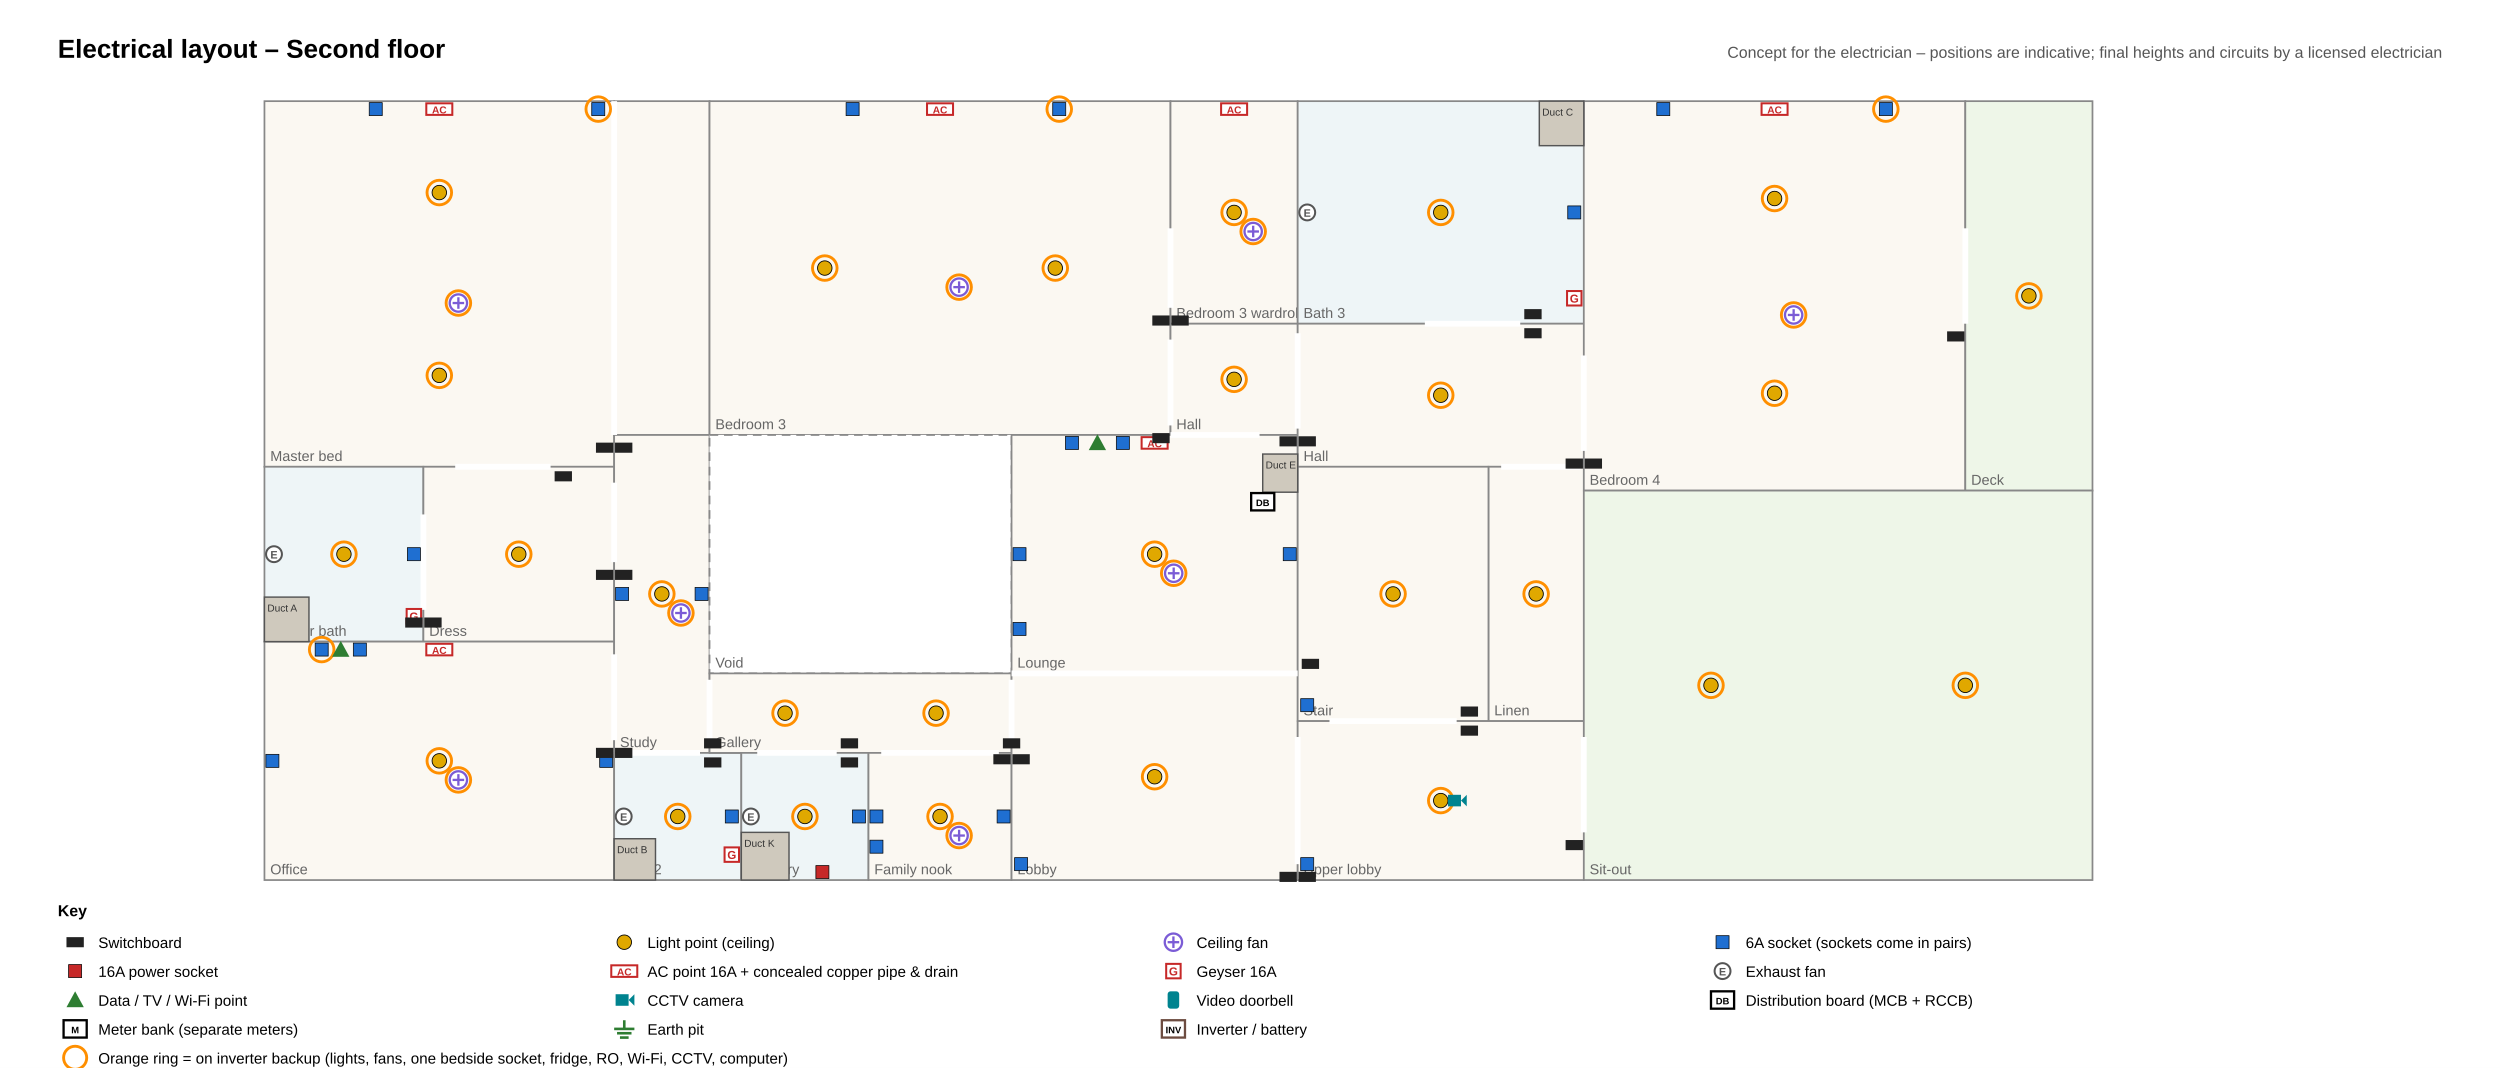
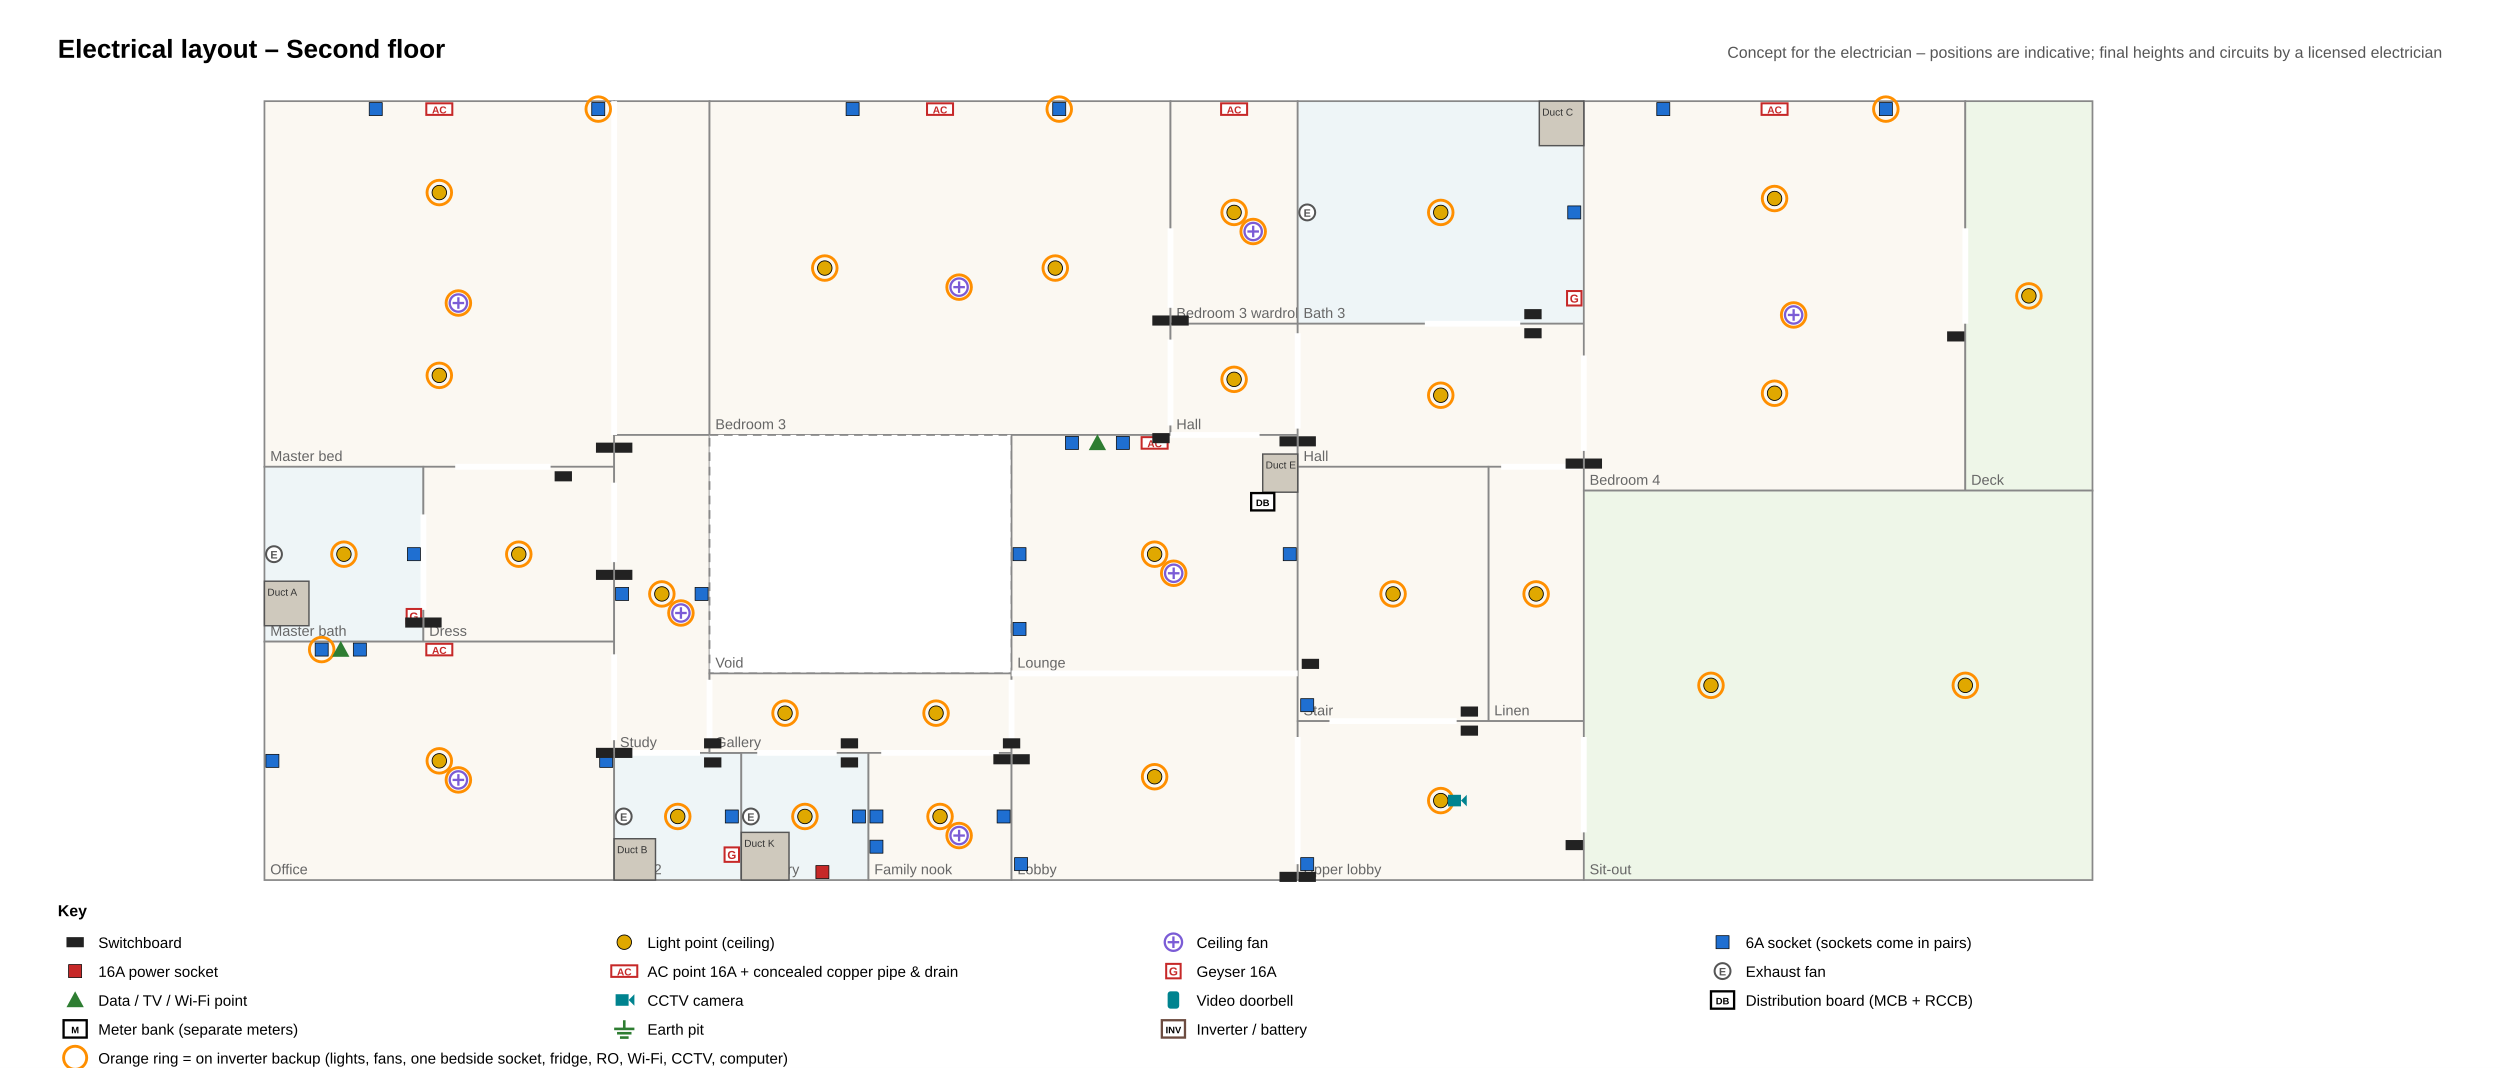
<svg xmlns="http://www.w3.org/2000/svg" width="1730" height="739" viewBox="0 0 1730 739" font-family="Arial, sans-serif">
  <rect width="100%" height="100%" fill="#fff" />
  <text x="40" y="40" font-size="18" font-weight="bold">Electrical layout – Second floor</text>
  <text x="1690" y="40" font-size="11" text-anchor="end" fill="#555">Concept for the electrician – positions are indicative; final heights and circuits by a licensed electrician</text>
  <rect x="183" y="70" width="242" height="253" fill="#fbf8f2" stroke="#888" stroke-width="1.2" />
  <text x="187" y="319" font-size="10" fill="#666">Master bed</text>
  <rect x="425" y="70" width="66" height="231" fill="#fbf8f2" stroke="#888" stroke-width="1.2" />
  <rect x="183" y="323" width="110" height="121" fill="#eef5f7" stroke="#888" stroke-width="1.2" />
  <text x="187" y="440" font-size="10" fill="#666">Master bath</text>
  <rect x="293" y="323" width="132" height="121" fill="#fbf8f2" stroke="#888" stroke-width="1.2" />
  <text x="297" y="440" font-size="10" fill="#666">Dress</text>
  <rect x="183" y="444" width="242" height="165" fill="#fbf8f2" stroke="#888" stroke-width="1.2" />
  <text x="187" y="605" font-size="10" fill="#666">Office</text>
  <rect x="491" y="70" width="319" height="231" fill="#fbf8f2" stroke="#888" stroke-width="1.2" />
  <text x="495" y="297" font-size="10" fill="#666">Bedroom 3</text>
  <rect x="810" y="70" width="88" height="154" fill="#fbf8f2" stroke="#888" stroke-width="1.2" />
  <text x="814" y="220" font-size="10" fill="#666">Bedroom 3 wardrobe</text>
  <rect x="810" y="224" width="88" height="77" fill="#fbf8f2" stroke="#888" stroke-width="1.2" />
  <text x="814" y="297" font-size="10" fill="#666">Hall</text>
  <rect x="425" y="301" width="66" height="220" fill="#fbf8f2" stroke="#888" stroke-width="1.2" />
  <text x="429" y="517" font-size="10" fill="#666">Study</text>
  <rect x="425" y="521" width="88" height="88" fill="#eef5f7" stroke="#888" stroke-width="1.2" />
  <text x="429" y="605" font-size="10" fill="#666">Bath 2</text>
  <rect x="491" y="301" width="209" height="165" fill="#fff" stroke="#888" stroke-width="1.2" stroke-dasharray="6 4" />
  <text x="495" y="462" font-size="10" fill="#666">Void</text>
  <rect x="491" y="466" width="209" height="55" fill="#fbf8f2" stroke="#888" stroke-width="1.2" />
  <text x="495" y="517" font-size="10" fill="#666">Gallery</text>
  <rect x="513" y="521" width="88" height="88" fill="#eef5f7" stroke="#888" stroke-width="1.2" />
  <text x="517" y="605" font-size="10" fill="#666">Laundry</text>
  <rect x="601" y="521" width="99" height="88" fill="#fbf8f2" stroke="#888" stroke-width="1.2" />
  <text x="605" y="605" font-size="10" fill="#666">Family nook</text>
  <rect x="700" y="301" width="198" height="165" fill="#fbf8f2" stroke="#888" stroke-width="1.2" />
  <text x="704" y="462" font-size="10" fill="#666">Lounge</text>
  <rect x="700" y="466" width="198" height="143" fill="#fbf8f2" stroke="#888" stroke-width="1.2" />
  <text x="704" y="605" font-size="10" fill="#666">Lobby</text>
  <rect x="898" y="70" width="198" height="154" fill="#eef5f7" stroke="#888" stroke-width="1.2" />
  <text x="902" y="220" font-size="10" fill="#666">Bath 3</text>
  <rect x="898" y="224" width="198" height="99" fill="#fbf8f2" stroke="#888" stroke-width="1.2" />
  <text x="902" y="319" font-size="10" fill="#666">Hall</text>
  <rect x="1030" y="323" width="66" height="176" fill="#fbf8f2" stroke="#888" stroke-width="1.2" />
  <text x="1034" y="495" font-size="10" fill="#666">Linen</text>
  <rect x="898" y="323" width="132" height="176" fill="#fbf8f2" stroke="#888" stroke-width="1.2" />
  <text x="902" y="495" font-size="10" fill="#666">Stair</text>
  <rect x="898" y="499" width="198" height="110" fill="#fbf8f2" stroke="#888" stroke-width="1.2" />
  <text x="902" y="605" font-size="10" fill="#666">Upper lobby</text>
  <rect x="1096" y="70" width="264" height="269.5" fill="#fbf8f2" stroke="#888" stroke-width="1.2" />
  <text x="1100" y="335.5" font-size="10" fill="#666">Bedroom 4</text>
  <rect x="1360" y="70" width="88" height="269.5" fill="#eef6e8" stroke="#888" stroke-width="1.2" />
  <text x="1364" y="335.5" font-size="10" fill="#666">Deck</text>
  <rect x="1096" y="339.5" width="352" height="269.5" fill="#eef6e8" stroke="#888" stroke-width="1.2" />
  <text x="1100" y="605" font-size="10" fill="#666">Sit-out</text>
  <line x1="700" y1="466" x2="898" y2="466" stroke="#fff" stroke-width="4" />
  <line x1="898" y1="510" x2="898" y2="598" stroke="#fff" stroke-width="4" />
  <line x1="920" y1="499" x2="1008" y2="499" stroke="#fff" stroke-width="4" />
  <line x1="1096" y1="510" x2="1096" y2="576" stroke="#fff" stroke-width="4" />
  <line x1="898" y1="230.6" x2="898" y2="296.6" stroke="#fff" stroke-width="4" />
  <line x1="810" y1="301" x2="871.6" y2="301" stroke="#fff" stroke-width="4" />
  <line x1="810" y1="235" x2="810" y2="294.4" stroke="#fff" stroke-width="4" />
  <line x1="810" y1="158" x2="810" y2="213" stroke="#fff" stroke-width="4" />
  <line x1="425" y1="70" x2="425" y2="301" stroke="#fff" stroke-width="4" />
  <line x1="986" y1="224" x2="1052" y2="224" stroke="#fff" stroke-width="4" />
  <line x1="1096" y1="246" x2="1096" y2="312" stroke="#fff" stroke-width="4" />
  <line x1="1038.8" y1="323" x2="1093.8" y2="323" stroke="#fff" stroke-width="4" />
  <line x1="1360" y1="158" x2="1360" y2="224" stroke="#fff" stroke-width="4" />
  <line x1="425" y1="334" x2="425" y2="389" stroke="#fff" stroke-width="4" />
  <line x1="315" y1="323" x2="381" y2="323" stroke="#fff" stroke-width="4" />
  <line x1="293" y1="356" x2="293" y2="422" stroke="#fff" stroke-width="4" />
  <line x1="425" y1="452.8" x2="425" y2="512.2" stroke="#fff" stroke-width="4" />
  <line x1="431.6" y1="521" x2="484.4" y2="521" stroke="#fff" stroke-width="4" />
  <line x1="491" y1="470.4" x2="491" y2="516.6" stroke="#fff" stroke-width="4" />
  <line x1="700" y1="470.4" x2="700" y2="516.6" stroke="#fff" stroke-width="4" />
  <line x1="524" y1="521" x2="579" y2="521" stroke="#fff" stroke-width="4" />
  <line x1="609.8" y1="521" x2="691.2" y2="521" stroke="#fff" stroke-width="4" />
-   <rect x="183" y="413.2" width="30.8" height="30.8" fill="#cfc9bd" stroke="#555" />
-   <text x="185" y="423.2" font-size="7" fill="#333">Duct A</text>
+   <rect x="183" y="402.2" width="30.8" height="30.8" fill="#cfc9bd" stroke="#555" />
+   <text x="185" y="412.2" font-size="7" fill="#333">Duct A</text>
  <rect x="425" y="580.4" width="28.6" height="28.6" fill="#cfc9bd" stroke="#555" />
  <text x="427" y="590.4" font-size="7" fill="#333">Duct B</text>
  <rect x="513" y="576" width="33" height="33" fill="#cfc9bd" stroke="#555" />
  <text x="515" y="586" font-size="7" fill="#333">Duct K</text>
  <rect x="1065.2" y="70" width="30.8" height="30.8" fill="#cfc9bd" stroke="#555" />
  <text x="1067.2" y="80" font-size="7" fill="#333">Duct C</text>
  <rect x="873.8" y="314.2" width="24.2" height="26.4" fill="#cfc9bd" stroke="#555" />
  <text x="875.8" y="324.2" font-size="7" fill="#333">Duct E</text>
  <circle cx="304" cy="133.25" r="8.5" fill="none" stroke="#ff8f00" stroke-width="2" />
  <circle cx="304" cy="133.25" r="5" fill="#e0a800" stroke="#000" stroke-width="0.6" />
  <circle cx="304" cy="259.75" r="8.5" fill="none" stroke="#ff8f00" stroke-width="2" />
  <circle cx="304" cy="259.75" r="5" fill="#e0a800" stroke="#000" stroke-width="0.6" />
  <circle cx="317.2" cy="209.7" r="8.5" fill="none" stroke="#ff8f00" stroke-width="2" />
  <circle cx="317.2" cy="209.7" r="6" fill="#fff" stroke="#7b5cd6" stroke-width="1.6" />
  <path d="M313.2 209.7L321.2 209.7M317.2 205.7L317.2 213.7" stroke="#7b5cd6" stroke-width="1.6" />
  <rect x="295" y="71.5" width="18" height="8" fill="#fff" stroke="#c62828" stroke-width="1.4" />
  <text x="304" y="78.5" font-size="7" text-anchor="middle" fill="#c62828" font-weight="bold">AC</text>
  <circle cx="238" cy="383.5" r="8.5" fill="none" stroke="#ff8f00" stroke-width="2" />
  <circle cx="238" cy="383.5" r="5" fill="#e0a800" stroke="#000" stroke-width="0.6" />
  <circle cx="189.6" cy="383.5" r="5.5" fill="#fff" stroke="#555" stroke-width="1.4" />
  <text x="189.6" y="386.5" font-size="7.5" text-anchor="middle" fill="#555" font-weight="bold">E</text>
  <rect x="281.4" y="421.4" width="10" height="10" fill="#fff" stroke="#c62828" stroke-width="1.4" />
  <text x="286.4" y="429.4" font-size="8" text-anchor="middle" fill="#c62828" font-weight="bold">G</text>
  <rect x="281.9" y="379" width="9" height="9" fill="#1f6fd1" stroke="#000" stroke-width="0.5" />
  <circle cx="359" cy="383.5" r="8.5" fill="none" stroke="#ff8f00" stroke-width="2" />
  <circle cx="359" cy="383.5" r="5" fill="#e0a800" stroke="#000" stroke-width="0.6" />
  <circle cx="304" cy="526.5" r="8.5" fill="none" stroke="#ff8f00" stroke-width="2" />
  <circle cx="304" cy="526.5" r="5" fill="#e0a800" stroke="#000" stroke-width="0.6" />
  <circle cx="317.2" cy="539.7" r="8.5" fill="none" stroke="#ff8f00" stroke-width="2" />
  <circle cx="317.2" cy="539.7" r="6" fill="#fff" stroke="#7b5cd6" stroke-width="1.6" />
  <path d="M313.2 539.7L321.2 539.7M317.2 535.7L317.2 543.7" stroke="#7b5cd6" stroke-width="1.6" />
  <rect x="295" y="445.5" width="18" height="8" fill="#fff" stroke="#c62828" stroke-width="1.4" />
  <text x="304" y="452.5" font-size="7" text-anchor="middle" fill="#c62828" font-weight="bold">AC</text>
  <rect x="184" y="522" width="9" height="9" fill="#1f6fd1" stroke="#000" stroke-width="0.5" />
  <rect x="415" y="522" width="9" height="9" fill="#1f6fd1" stroke="#000" stroke-width="0.5" />
  <circle cx="570.75" cy="185.5" r="8.5" fill="none" stroke="#ff8f00" stroke-width="2" />
  <circle cx="570.75" cy="185.5" r="5" fill="#e0a800" stroke="#000" stroke-width="0.6" />
  <circle cx="730.25" cy="185.5" r="8.5" fill="none" stroke="#ff8f00" stroke-width="2" />
  <circle cx="730.25" cy="185.5" r="5" fill="#e0a800" stroke="#000" stroke-width="0.6" />
  <circle cx="663.7" cy="198.7" r="8.5" fill="none" stroke="#ff8f00" stroke-width="2" />
  <circle cx="663.7" cy="198.7" r="6" fill="#fff" stroke="#7b5cd6" stroke-width="1.6" />
  <path d="M659.7 198.7L667.7 198.7M663.7 194.7L663.7 202.7" stroke="#7b5cd6" stroke-width="1.6" />
  <rect x="641.5" y="71.5" width="18" height="8" fill="#fff" stroke="#c62828" stroke-width="1.4" />
  <text x="650.5" y="78.5" font-size="7" text-anchor="middle" fill="#c62828" font-weight="bold">AC</text>
  <circle cx="854" cy="147" r="8.5" fill="none" stroke="#ff8f00" stroke-width="2" />
  <circle cx="854" cy="147" r="5" fill="#e0a800" stroke="#000" stroke-width="0.6" />
  <circle cx="867.2" cy="160.2" r="8.5" fill="none" stroke="#ff8f00" stroke-width="2" />
  <circle cx="867.2" cy="160.2" r="6" fill="#fff" stroke="#7b5cd6" stroke-width="1.6" />
  <path d="M863.2 160.2L871.2 160.2M867.2 156.2L867.2 164.2" stroke="#7b5cd6" stroke-width="1.6" />
  <rect x="845" y="71.5" width="18" height="8" fill="#fff" stroke="#c62828" stroke-width="1.4" />
  <text x="854" y="78.5" font-size="7" text-anchor="middle" fill="#c62828" font-weight="bold">AC</text>
  <circle cx="854" cy="262.5" r="8.5" fill="none" stroke="#ff8f00" stroke-width="2" />
  <circle cx="854" cy="262.5" r="5" fill="#e0a800" stroke="#000" stroke-width="0.6" />
  <circle cx="458" cy="411" r="8.5" fill="none" stroke="#ff8f00" stroke-width="2" />
  <circle cx="458" cy="411" r="5" fill="#e0a800" stroke="#000" stroke-width="0.6" />
  <circle cx="471.2" cy="424.2" r="8.5" fill="none" stroke="#ff8f00" stroke-width="2" />
  <circle cx="471.2" cy="424.2" r="6" fill="#fff" stroke="#7b5cd6" stroke-width="1.6" />
  <path d="M467.2 424.2L475.2 424.2M471.2 420.2L471.2 428.2" stroke="#7b5cd6" stroke-width="1.6" />
  <rect x="426" y="406.5" width="9" height="9" fill="#1f6fd1" stroke="#000" stroke-width="0.5" />
  <rect x="481" y="406.5" width="9" height="9" fill="#1f6fd1" stroke="#000" stroke-width="0.5" />
  <circle cx="469" cy="565" r="8.5" fill="none" stroke="#ff8f00" stroke-width="2" />
  <circle cx="469" cy="565" r="5" fill="#e0a800" stroke="#000" stroke-width="0.6" />
  <circle cx="431.6" cy="565" r="5.5" fill="#fff" stroke="#555" stroke-width="1.4" />
  <text x="431.6" y="568" font-size="7.5" text-anchor="middle" fill="#555" font-weight="bold">E</text>
  <rect x="501.4" y="586.4" width="10" height="10" fill="#fff" stroke="#c62828" stroke-width="1.4" />
  <text x="506.4" y="594.4" font-size="8" text-anchor="middle" fill="#c62828" font-weight="bold">G</text>
  <rect x="501.9" y="560.5" width="9" height="9" fill="#1f6fd1" stroke="#000" stroke-width="0.5" />
  <circle cx="543.25" cy="493.5" r="8.5" fill="none" stroke="#ff8f00" stroke-width="2" />
  <circle cx="543.25" cy="493.5" r="5" fill="#e0a800" stroke="#000" stroke-width="0.6" />
  <circle cx="647.75" cy="493.5" r="8.5" fill="none" stroke="#ff8f00" stroke-width="2" />
  <circle cx="647.75" cy="493.5" r="5" fill="#e0a800" stroke="#000" stroke-width="0.6" />
  <circle cx="557" cy="565" r="8.5" fill="none" stroke="#ff8f00" stroke-width="2" />
  <circle cx="557" cy="565" r="5" fill="#e0a800" stroke="#000" stroke-width="0.6" />
  <circle cx="519.6" cy="565" r="5.5" fill="#fff" stroke="#555" stroke-width="1.4" />
  <text x="519.6" y="568" font-size="7.5" text-anchor="middle" fill="#555" font-weight="bold">E</text>
  <rect x="589.9" y="560.5" width="9" height="9" fill="#1f6fd1" stroke="#000" stroke-width="0.5" />
  <circle cx="650.5" cy="565" r="8.5" fill="none" stroke="#ff8f00" stroke-width="2" />
  <circle cx="650.5" cy="565" r="5" fill="#e0a800" stroke="#000" stroke-width="0.6" />
  <circle cx="663.7" cy="578.2" r="8.5" fill="none" stroke="#ff8f00" stroke-width="2" />
  <circle cx="663.7" cy="578.2" r="6" fill="#fff" stroke="#7b5cd6" stroke-width="1.6" />
  <path d="M659.7 578.2L667.7 578.2M663.7 574.2L663.7 582.2" stroke="#7b5cd6" stroke-width="1.6" />
  <rect x="602" y="560.5" width="9" height="9" fill="#1f6fd1" stroke="#000" stroke-width="0.5" />
  <rect x="690" y="560.5" width="9" height="9" fill="#1f6fd1" stroke="#000" stroke-width="0.5" />
  <circle cx="799" cy="383.5" r="8.5" fill="none" stroke="#ff8f00" stroke-width="2" />
  <circle cx="799" cy="383.5" r="5" fill="#e0a800" stroke="#000" stroke-width="0.6" />
  <circle cx="812.2" cy="396.7" r="8.5" fill="none" stroke="#ff8f00" stroke-width="2" />
  <circle cx="812.2" cy="396.7" r="6" fill="#fff" stroke="#7b5cd6" stroke-width="1.6" />
  <path d="M808.2 396.7L816.2 396.7M812.2 392.7L812.2 400.7" stroke="#7b5cd6" stroke-width="1.6" />
  <rect x="790" y="302.5" width="18" height="8" fill="#fff" stroke="#c62828" stroke-width="1.4" />
  <text x="799" y="309.5" font-size="7" text-anchor="middle" fill="#c62828" font-weight="bold">AC</text>
  <rect x="701" y="379" width="9" height="9" fill="#1f6fd1" stroke="#000" stroke-width="0.5" />
  <rect x="888" y="379" width="9" height="9" fill="#1f6fd1" stroke="#000" stroke-width="0.5" />
  <circle cx="799" cy="537.5" r="8.5" fill="none" stroke="#ff8f00" stroke-width="2" />
  <circle cx="799" cy="537.5" r="5" fill="#e0a800" stroke="#000" stroke-width="0.6" />
  <rect x="702.1" y="593.5" width="9" height="9" fill="#1f6fd1" stroke="#000" stroke-width="0.5" />
  <circle cx="997" cy="147" r="8.5" fill="none" stroke="#ff8f00" stroke-width="2" />
  <circle cx="997" cy="147" r="5" fill="#e0a800" stroke="#000" stroke-width="0.6" />
  <circle cx="904.6" cy="147" r="5.5" fill="#fff" stroke="#555" stroke-width="1.4" />
  <text x="904.6" y="150" font-size="7.5" text-anchor="middle" fill="#555" font-weight="bold">E</text>
  <rect x="1084.4" y="201.4" width="10" height="10" fill="#fff" stroke="#c62828" stroke-width="1.4" />
  <text x="1089.4" y="209.4" font-size="8" text-anchor="middle" fill="#c62828" font-weight="bold">G</text>
  <rect x="1084.9" y="142.5" width="9" height="9" fill="#1f6fd1" stroke="#000" stroke-width="0.5" />
  <circle cx="997" cy="273.5" r="8.5" fill="none" stroke="#ff8f00" stroke-width="2" />
  <circle cx="997" cy="273.5" r="5" fill="#e0a800" stroke="#000" stroke-width="0.6" />
  <circle cx="1063" cy="411" r="8.5" fill="none" stroke="#ff8f00" stroke-width="2" />
  <circle cx="1063" cy="411" r="5" fill="#e0a800" stroke="#000" stroke-width="0.6" />
  <circle cx="964" cy="411" r="8.5" fill="none" stroke="#ff8f00" stroke-width="2" />
  <circle cx="964" cy="411" r="5" fill="#e0a800" stroke="#000" stroke-width="0.6" />
  <rect x="900.1" y="483.5" width="9" height="9" fill="#1f6fd1" stroke="#000" stroke-width="0.5" />
  <circle cx="997" cy="554" r="8.5" fill="none" stroke="#ff8f00" stroke-width="2" />
  <circle cx="997" cy="554" r="5" fill="#e0a800" stroke="#000" stroke-width="0.6" />
  <rect x="900.1" y="593.5" width="9" height="9" fill="#1f6fd1" stroke="#000" stroke-width="0.5" />
  <circle cx="1228" cy="137.375" r="8.5" fill="none" stroke="#ff8f00" stroke-width="2" />
  <circle cx="1228" cy="137.375" r="5" fill="#e0a800" stroke="#000" stroke-width="0.6" />
  <circle cx="1228" cy="272.125" r="8.5" fill="none" stroke="#ff8f00" stroke-width="2" />
  <circle cx="1228" cy="272.125" r="5" fill="#e0a800" stroke="#000" stroke-width="0.6" />
  <circle cx="1241.2" cy="217.95" r="8.5" fill="none" stroke="#ff8f00" stroke-width="2" />
  <circle cx="1241.2" cy="217.95" r="6" fill="#fff" stroke="#7b5cd6" stroke-width="1.6" />
  <path d="M1237.2 217.95L1245.2 217.95M1241.2 213.95L1241.2 221.95" stroke="#7b5cd6" stroke-width="1.6" />
  <rect x="1219" y="71.5" width="18" height="8" fill="#fff" stroke="#c62828" stroke-width="1.4" />
  <text x="1228" y="78.5" font-size="7" text-anchor="middle" fill="#c62828" font-weight="bold">AC</text>
  <circle cx="1404" cy="204.75" r="8.5" fill="none" stroke="#ff8f00" stroke-width="2" />
  <circle cx="1404" cy="204.75" r="5" fill="#e0a800" stroke="#000" stroke-width="0.6" />
  <circle cx="1184" cy="474.25" r="8.5" fill="none" stroke="#ff8f00" stroke-width="2" />
  <circle cx="1184" cy="474.25" r="5" fill="#e0a800" stroke="#000" stroke-width="0.6" />
  <circle cx="1360" cy="474.25" r="8.5" fill="none" stroke="#ff8f00" stroke-width="2" />
  <circle cx="1360" cy="474.25" r="5" fill="#e0a800" stroke="#000" stroke-width="0.6" />
  <rect x="900.8" y="455.9" width="12" height="7" fill="#222" />
  <rect x="885.4" y="603.3" width="12" height="7" fill="#222" />
  <rect x="898.6" y="603.3" width="12" height="7" fill="#222" />
  <rect x="1010.8" y="488.9" width="12" height="7" fill="#222" />
  <rect x="1010.8" y="502.1" width="12" height="7" fill="#222" />
  <rect x="1083.4" y="581.3" width="12" height="7" fill="#222" />
  <rect x="885.4" y="301.9" width="12" height="7" fill="#222" />
  <rect x="898.6" y="301.9" width="12" height="7" fill="#222" />
  <rect x="797.4" y="299.7" width="12" height="7" fill="#222" />
  <rect x="797.4" y="218.3" width="12" height="7" fill="#222" />
  <rect x="810.6" y="218.3" width="12" height="7" fill="#222" />
  <rect x="412.4" y="306.3" width="12" height="7" fill="#222" />
  <rect x="425.6" y="306.3" width="12" height="7" fill="#222" />
  <rect x="1054.8" y="213.9" width="12" height="7" fill="#222" />
  <rect x="1054.8" y="227.1" width="12" height="7" fill="#222" />
  <rect x="1083.4" y="317.3" width="12" height="7" fill="#222" />
  <rect x="1096.6" y="317.3" width="12" height="7" fill="#222" />
  <rect x="1347.4" y="229.3" width="12" height="7" fill="#222" />
  <rect x="412.4" y="394.3" width="12" height="7" fill="#222" />
  <rect x="425.6" y="394.3" width="12" height="7" fill="#222" />
  <rect x="383.8" y="326.1" width="12" height="7" fill="#222" />
  <rect x="280.4" y="427.3" width="12" height="7" fill="#222" />
  <rect x="293.6" y="427.3" width="12" height="7" fill="#222" />
  <rect x="412.4" y="517.5" width="12" height="7" fill="#222" />
  <rect x="425.6" y="517.5" width="12" height="7" fill="#222" />
  <rect x="487.2" y="510.9" width="12" height="7" fill="#222" />
  <rect x="487.2" y="524.1" width="12" height="7" fill="#222" />
  <rect x="687.4" y="521.9" width="12" height="7" fill="#222" />
  <rect x="700.6" y="521.9" width="12" height="7" fill="#222" />
  <rect x="581.8" y="510.9" width="12" height="7" fill="#222" />
  <rect x="581.8" y="524.1" width="12" height="7" fill="#222" />
  <rect x="694" y="510.9" width="12" height="7" fill="#222" />
  <rect x="255.5" y="71" width="9" height="9" fill="#1f6fd1" stroke="#000" stroke-width="0.5" />
  <circle cx="414" cy="75.5" r="8.5" fill="none" stroke="#ff8f00" stroke-width="2" />
  <rect x="409.5" y="71" width="9" height="9" fill="#1f6fd1" stroke="#000" stroke-width="0.5" />
  <circle cx="222.6" cy="449.5" r="8.5" fill="none" stroke="#ff8f00" stroke-width="2" />
  <rect x="218.1" y="445" width="9" height="9" fill="#1f6fd1" stroke="#000" stroke-width="0.5" />
  <rect x="244.5" y="445" width="9" height="9" fill="#1f6fd1" stroke="#000" stroke-width="0.5" />
  <path d="M235.8 443.5L241.8 454.5L229.8 454.5Z" fill="#2e7d32" />
  <rect x="564.6" y="599" width="9" height="9" fill="#c62828" stroke="#000" stroke-width="0.5" />
  <rect x="602" y="581.4" width="9" height="9" fill="#1f6fd1" stroke="#000" stroke-width="0.5" />
  <rect x="585.5" y="71" width="9" height="9" fill="#1f6fd1" stroke="#000" stroke-width="0.5" />
  <circle cx="733" cy="75.5" r="8.5" fill="none" stroke="#ff8f00" stroke-width="2" />
  <rect x="728.5" y="71" width="9" height="9" fill="#1f6fd1" stroke="#000" stroke-width="0.5" />
  <rect x="701" y="430.7" width="9" height="9" fill="#1f6fd1" stroke="#000" stroke-width="0.5" />
  <rect x="737.3" y="302" width="9" height="9" fill="#1f6fd1" stroke="#000" stroke-width="0.5" />
  <rect x="772.5" y="302" width="9" height="9" fill="#1f6fd1" stroke="#000" stroke-width="0.5" />
  <path d="M759.4 300.5L765.4 311.5L753.4 311.5Z" fill="#2e7d32" />
  <rect x="1146.5" y="71" width="9" height="9" fill="#1f6fd1" stroke="#000" stroke-width="0.5" />
  <circle cx="1305" cy="75.5" r="8.5" fill="none" stroke="#ff8f00" stroke-width="2" />
  <rect x="1300.5" y="71" width="9" height="9" fill="#1f6fd1" stroke="#000" stroke-width="0.5" />
  <rect x="1002" y="550" width="9" height="8" fill="#00838f" />
  <path d="M1011 554L1015 550L1015 558Z" fill="#00838f" />
  <rect x="865.8" y="341.2" width="16" height="12" fill="#fff" stroke="#000" stroke-width="1.6" />
  <text x="873.8" y="350.2" font-size="6.5" text-anchor="middle" font-weight="bold">DB</text>
  <text x="40" y="634" font-size="11" font-weight="bold">Key</text>
  <rect x="46" y="648.5" width="12" height="7" fill="#222" />
  <text x="68" y="656" font-size="10.5">Switchboard</text>
  <circle cx="432" cy="652" r="5" fill="#e0a800" stroke="#000" stroke-width="0.6" />
  <text x="448" y="656" font-size="10.5">Light point (ceiling)</text>
  <circle cx="812" cy="652" r="6" fill="#fff" stroke="#7b5cd6" stroke-width="1.6" />
  <path d="M808 652L816 652M812 648L812 656" stroke="#7b5cd6" stroke-width="1.6" />
  <text x="828" y="656" font-size="10.5">Ceiling fan</text>
  <rect x="1187.5" y="647.5" width="9" height="9" fill="#1f6fd1" stroke="#000" stroke-width="0.5" />
  <text x="1208" y="656" font-size="10.5">6A socket (sockets come in pairs)</text>
  <rect x="47.5" y="667.5" width="9" height="9" fill="#c62828" stroke="#000" stroke-width="0.5" />
  <text x="68" y="676" font-size="10.5">16A power socket</text>
  <rect x="423" y="668" width="18" height="8" fill="#fff" stroke="#c62828" stroke-width="1.4" />
  <text x="432" y="675" font-size="7" text-anchor="middle" fill="#c62828" font-weight="bold">AC</text>
  <text x="448" y="676" font-size="10.5">AC point 16A + concealed copper pipe &amp; drain</text>
  <rect x="807" y="667" width="10" height="10" fill="#fff" stroke="#c62828" stroke-width="1.4" />
  <text x="812" y="675" font-size="8" text-anchor="middle" fill="#c62828" font-weight="bold">G</text>
  <text x="828" y="676" font-size="10.5">Geyser 16A</text>
  <circle cx="1192" cy="672" r="5.5" fill="#fff" stroke="#555" stroke-width="1.4" />
  <text x="1192" y="675" font-size="7.5" text-anchor="middle" fill="#555" font-weight="bold">E</text>
  <text x="1208" y="676" font-size="10.5">Exhaust fan</text>
  <path d="M52 686L58 697L46 697Z" fill="#2e7d32" />
  <text x="68" y="696" font-size="10.5">Data / TV / Wi-Fi point</text>
  <rect x="426" y="688" width="9" height="8" fill="#00838f" />
  <path d="M435 692L439 688L439 696Z" fill="#00838f" />
  <text x="448" y="696" font-size="10.5">CCTV camera</text>
  <rect x="808" y="686" width="8" height="12" rx="2" fill="#00838f" />
  <text x="828" y="696" font-size="10.5">Video doorbell</text>
  <rect x="1184" y="686" width="16" height="12" fill="#fff" stroke="#000" stroke-width="1.6" />
  <text x="1192" y="695" font-size="6.5" text-anchor="middle" font-weight="bold">DB</text>
  <text x="1208" y="696" font-size="10.5">Distribution board (MCB + RCCB)</text>
  <rect x="44" y="706" width="16" height="12" fill="#fff" stroke="#000" stroke-width="1.6" />
  <text x="52" y="715" font-size="6.5" text-anchor="middle" font-weight="bold">M</text>
  <text x="68" y="716" font-size="10.5">Meter bank (separate meters)</text>
  <path d="M425 712L439 712M427 715L437 715M429 718L435 718M432 706L432 712" stroke="#2e7d32" stroke-width="1.8" />
  <text x="448" y="716" font-size="10.5">Earth pit</text>
  <rect x="804" y="706" width="16" height="12" fill="#fff" stroke="#6d4c41" stroke-width="1.6" />
  <text x="812" y="715" font-size="6.5" text-anchor="middle" font-weight="bold">INV</text>
  <text x="828" y="716" font-size="10.5">Inverter / battery</text>
  <circle cx="52" cy="732" r="8" fill="none" stroke="#ff8f00" stroke-width="2" />
  <text x="68" y="736" font-size="10.5">Orange ring = on inverter backup (lights, fans, one bedside socket, fridge, RO, Wi-Fi, CCTV, computer)</text>
</svg>
